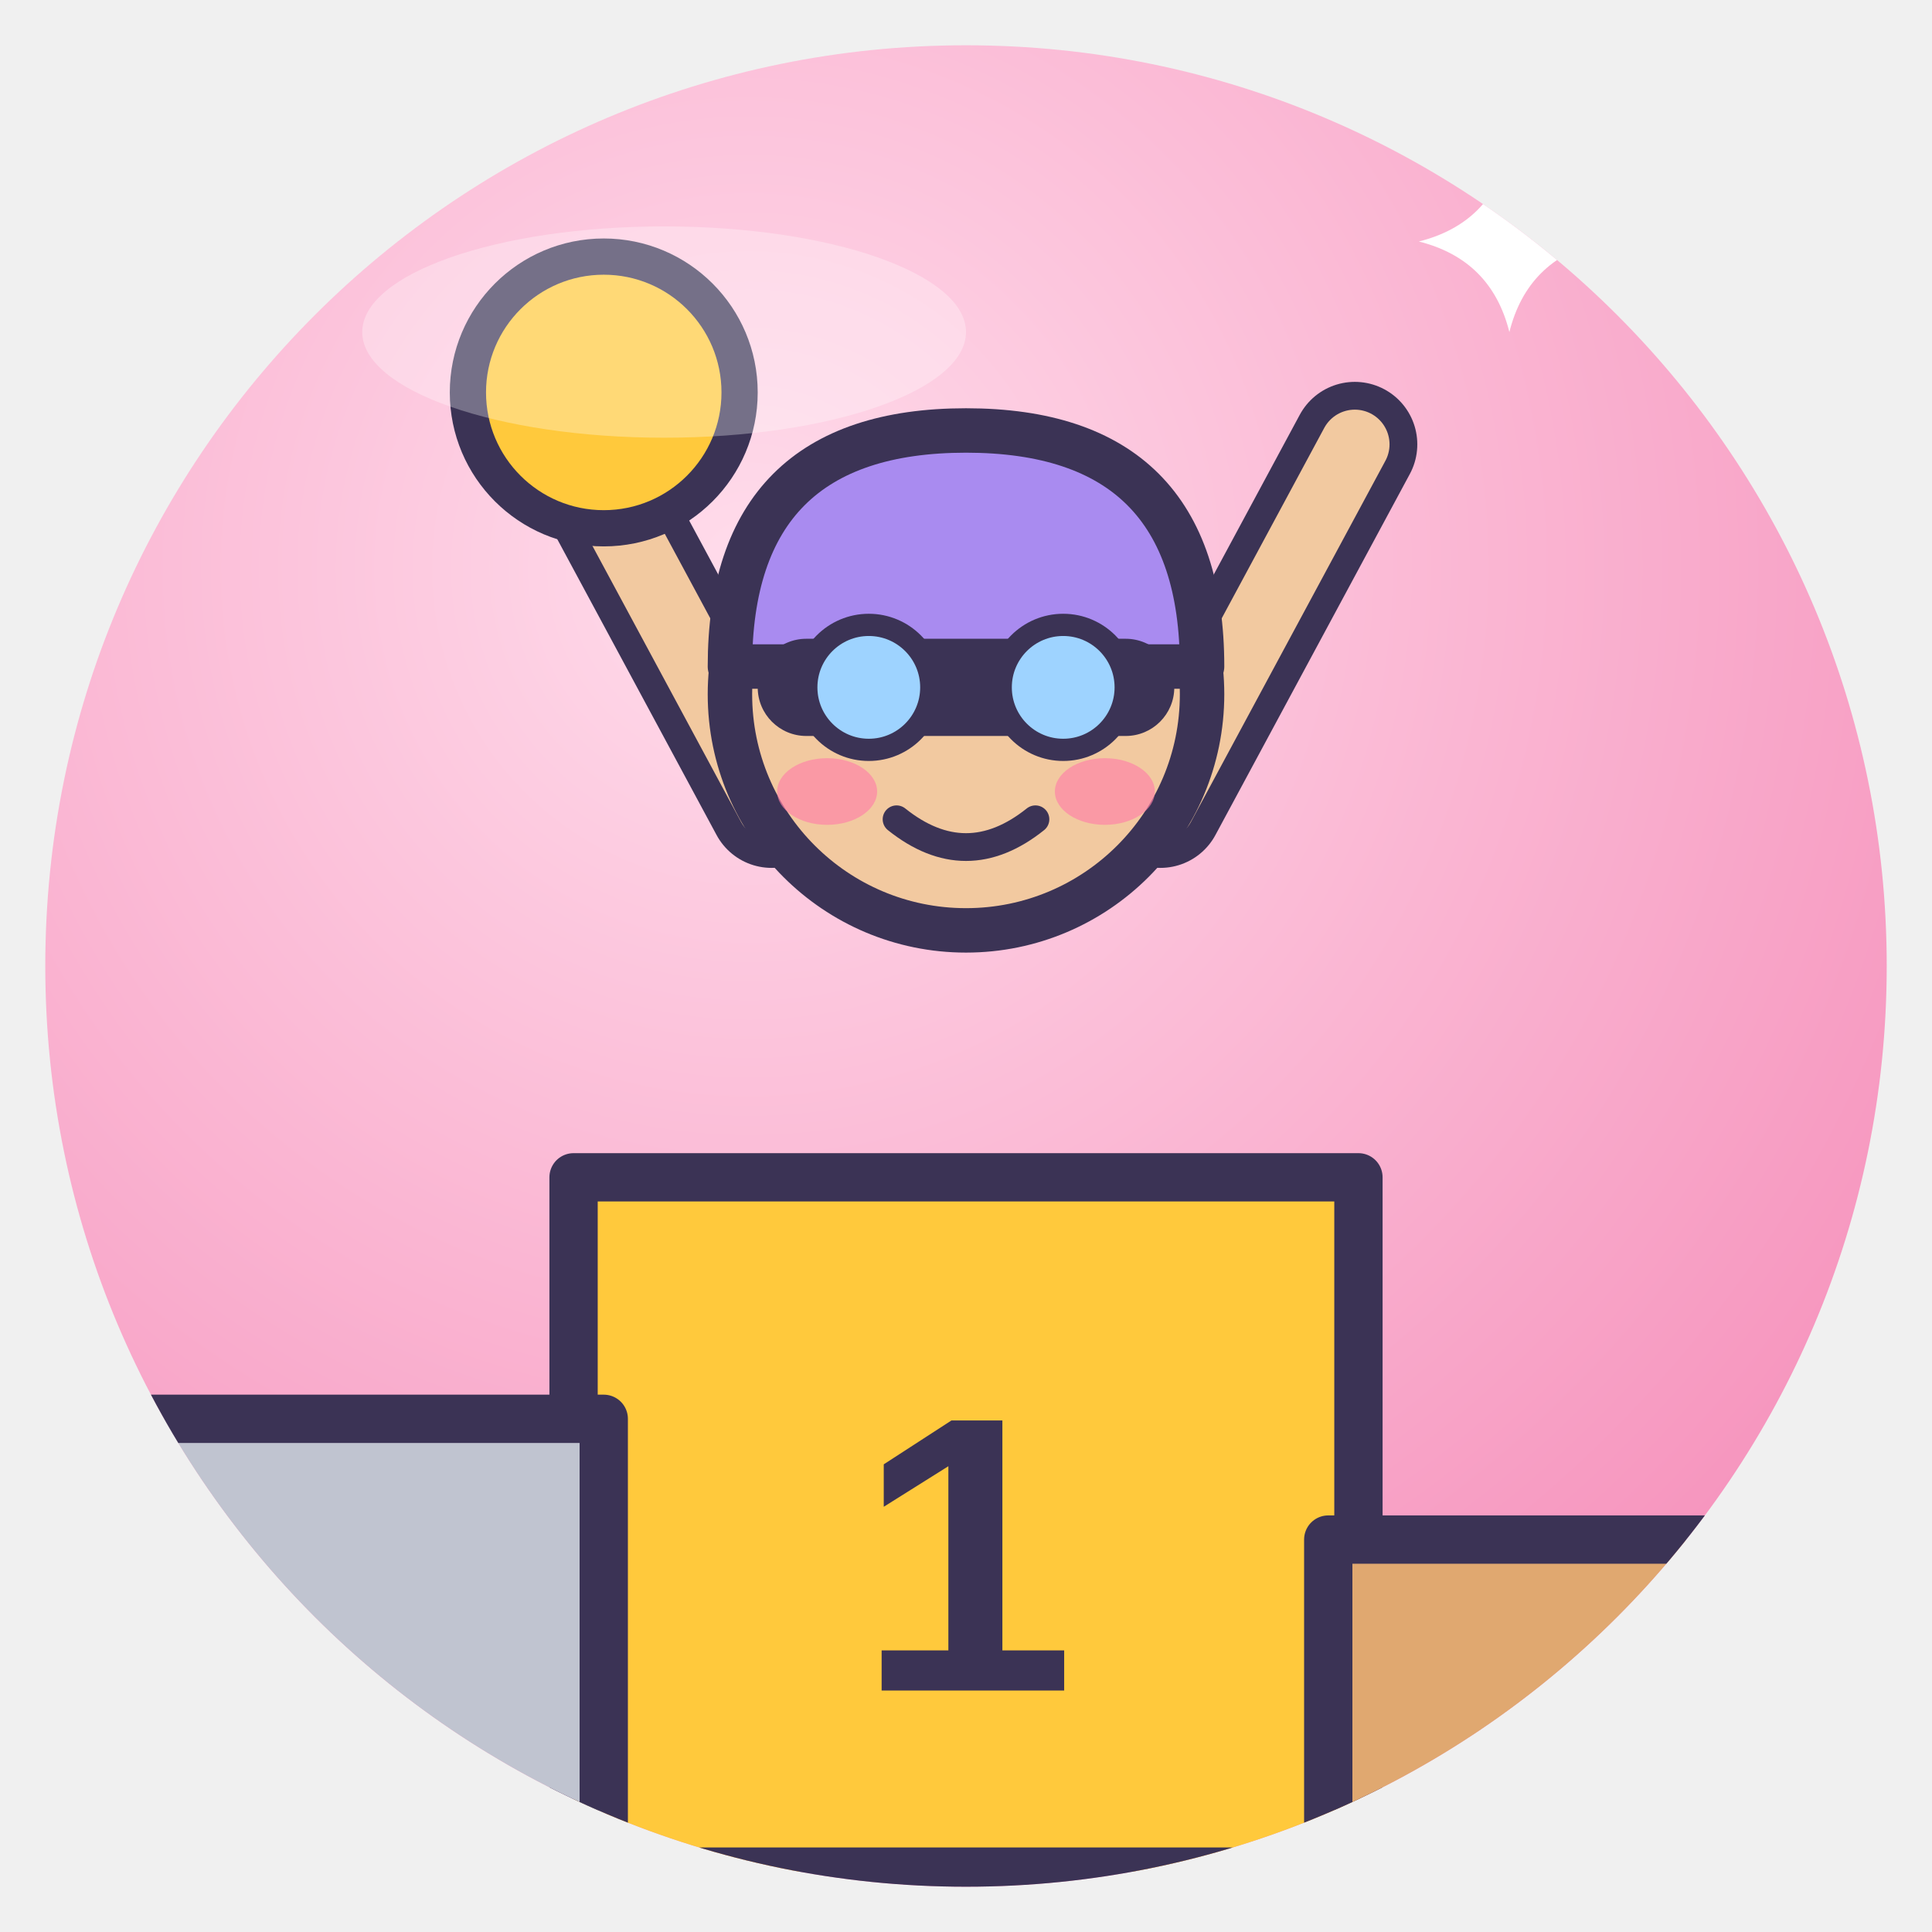
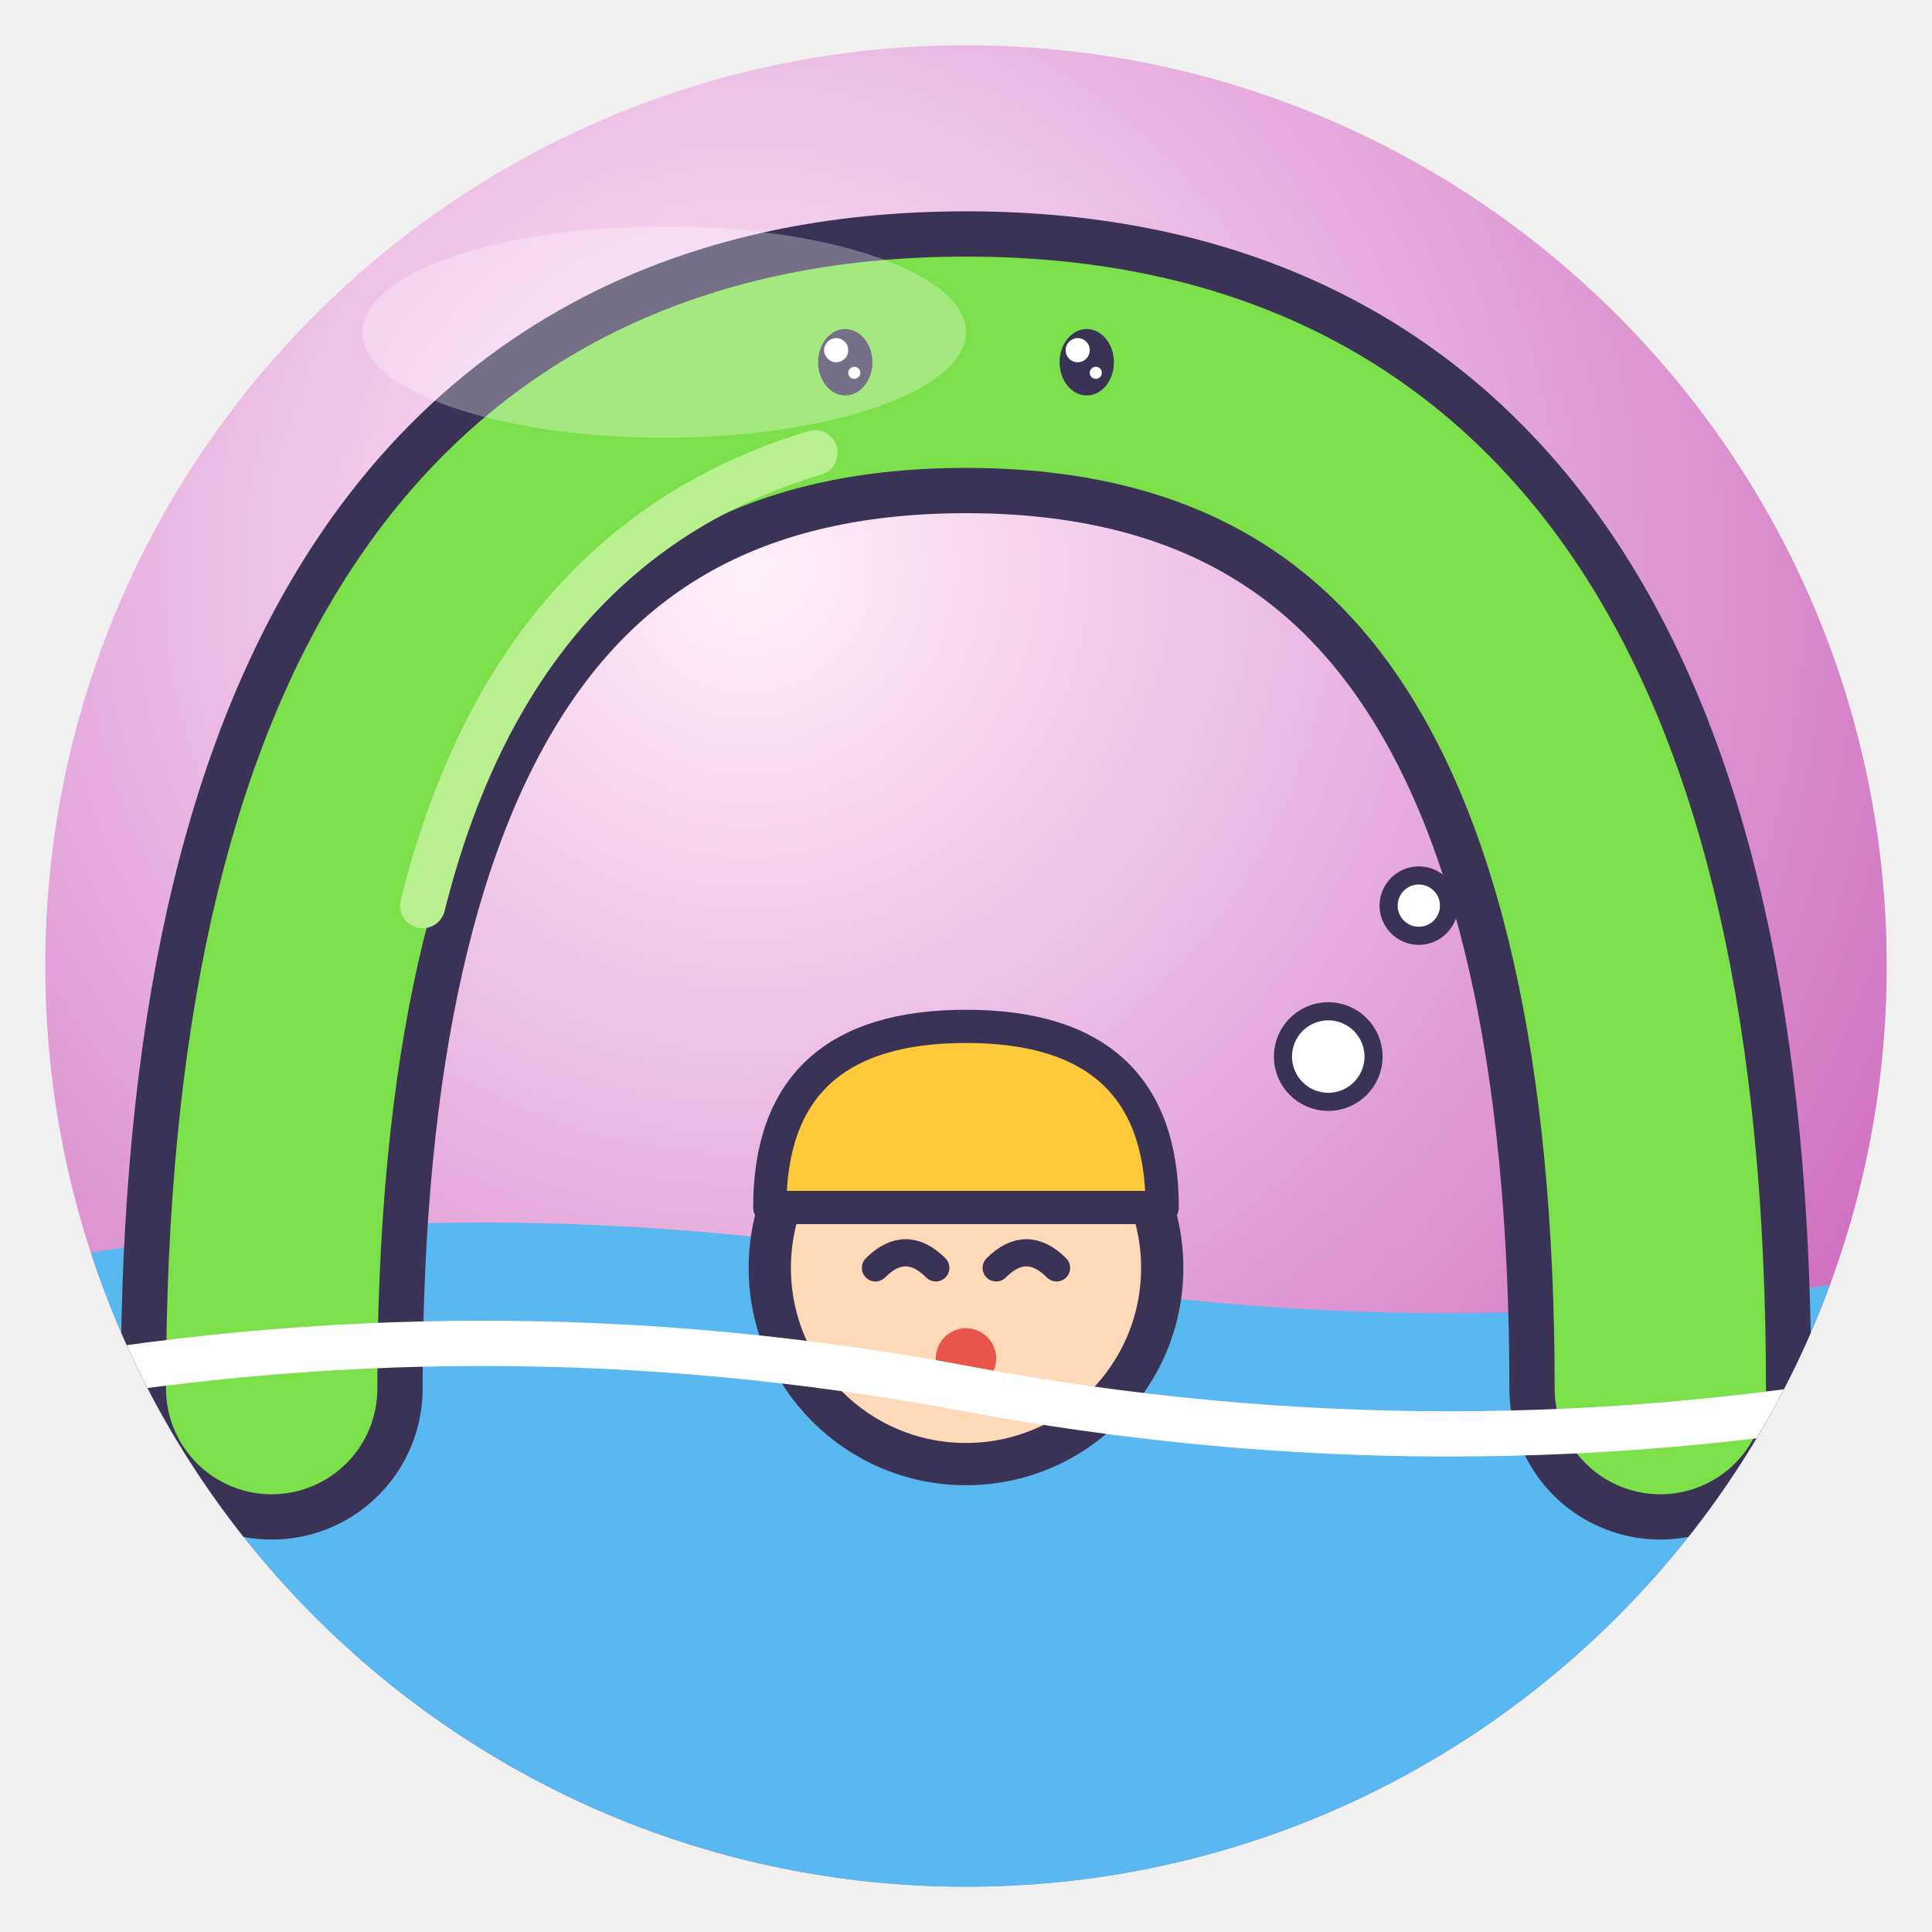
<svg xmlns="http://www.w3.org/2000/svg" viewBox="0 0 128 128" width="128" height="128">
  <defs>
    <radialGradient id="g" cx="38%" cy="28%" r="85%">
-       <stop offset="0" stop-color="#FFDCEB" />
-       <stop offset="1" stop-color="#F58CB8" />
+       <stop offset="0" stop-color="#FFF0FA" />
+       <stop offset="1" stop-color="#C85AB8" />
    </radialGradient>
    <clipPath id="c">
      <circle cx="64" cy="64" r="61" />
    </clipPath>
  </defs>
  <circle cx="64" cy="64" r="61" fill="url(#g)" />
  <g clip-path="url(#c)">
-     <rect x="38" y="78" width="52" height="46" fill="#FFC93C" stroke="#3B3355" stroke-width="3.2" stroke-linejoin="round" stroke-linecap="round" />
-     <rect x="6" y="94" width="34" height="30" fill="#C0C4D0" stroke="#3B3355" stroke-width="3.2" stroke-linejoin="round" stroke-linecap="round" />
-     <rect x="88" y="102" width="34" height="22" fill="#E0A870" stroke="#3B3355" stroke-width="3.2" stroke-linejoin="round" stroke-linecap="round" />
-     <text x="64" y="112" font-family="Arial Black,Arial" font-weight="900" font-size="26" text-anchor="middle" fill="#3B3355">1</text>
-     <g transform="translate(64 46) rotate(0) scale(0.92 0.92)">
-       <path d="M-14 8 L-28 -18 M14 8 L28 -18" stroke="#3B3355" stroke-width="9" stroke-linecap="round" />
-       <path d="M-14 8 L-28 -18 M14 8 L28 -18" stroke="#F2C9A0" stroke-width="5" stroke-linecap="round" />
-       <circle cx="0" cy="0" r="17" fill="#F2C9A0" stroke="#3B3355" stroke-width="3.2" stroke-linejoin="round" stroke-linecap="round" />
-       <path d="M-17 -2 Q-17 -19 0 -19 Q17 -19 17 -2Z" fill="#A98BF0" stroke="#3B3355" stroke-width="3.2" stroke-linejoin="round" stroke-linecap="round" />
-       <rect x="-15" y="-4" width="30" height="7" rx="3.5" fill="#3B3355" />
-       <circle cx="-7" cy="-0.5" r="4.5" fill="#9ED3FF" stroke="#3B3355" stroke-linejoin="round" stroke-linecap="round" stroke-width="1.6" />
-       <circle cx="7" cy="-0.5" r="4.5" fill="#9ED3FF" stroke="#3B3355" stroke-linejoin="round" stroke-linecap="round" stroke-width="1.6" />
-       <path d="M-5 9 Q0 13 5 9" fill="none" stroke="#3B3355" stroke-linejoin="round" stroke-linecap="round" stroke-width="2" />
-       <ellipse cx="-10" cy="7" rx="3.6" ry="2.4" fill="#FF7FA8" opacity=".65" />
-       <ellipse cx="10" cy="7" rx="3.6" ry="2.4" fill="#FF7FA8" opacity=".65" />
-     </g>
-     <circle cx="40" cy="26" r="9" fill="#FFC93C" stroke="#3B3355" stroke-linejoin="round" stroke-linecap="round" stroke-width="2.4" />
-     <path d="M100 10 Q101.2 14.8 106 16 Q101.2 17.2 100 22 Q98.8 17.2 94 16 Q98.8 14.8 100 10Z" fill="#fff" />
+     <path d="M0 84 Q32 78 64 84 T128 84 V128 H0Z" fill="#5AB8F0" />
+     <path d="M18 92 Q18 24 64 24 Q110 24 110 92" fill="none" stroke="#3B3355" stroke-width="20" stroke-linecap="round" />
+     <path d="M18 92 Q18 24 64 24 Q110 24 110 92" fill="none" stroke="#7CE04A" stroke-width="14" stroke-linecap="round" />
+     <path d="M28 60 Q34 36 54 30" fill="none" stroke="#B8F090" stroke-width="3" stroke-linecap="round" />
+     <ellipse cx="56" cy="24" rx="1.8" ry="2.2" fill="#3B3355" />
+     <circle cx="55.4" cy="23.2" r="0.8" fill="#fff" />
+     <circle cx="56.6" cy="24.7" r="0.4" fill="#fff" />
+     <ellipse cx="72" cy="24" rx="1.8" ry="2.2" fill="#3B3355" />
+     <circle cx="71.4" cy="23.2" r="0.8" fill="#fff" />
+     <circle cx="72.6" cy="24.7" r="0.4" fill="#fff" />
+     <circle cx="64" cy="84" r="13" fill="#FFD9B8" stroke="#3B3355" stroke-linejoin="round" stroke-linecap="round" stroke-width="2.8" />
+     <path d="M51 80 Q51 68 64 68 Q77 68 77 80Z" fill="#FFC93C" stroke="#3B3355" stroke-linejoin="round" stroke-linecap="round" stroke-width="2.2" />
+     <path d="M58 84 Q60 82 62 84 M66 84 Q68 82 70 84" fill="none" stroke="#3B3355" stroke-linejoin="round" stroke-linecap="round" stroke-width="1.8" />
+     <circle cx="64" cy="90" r="2" fill="#E8554A" />
+     <path d="M0 92 Q32 86 64 92 T128 92" fill="none" stroke="#fff" stroke-width="3" />
+     <circle cx="88" cy="70" r="3" fill="#fff" stroke="#3B3355" stroke-linejoin="round" stroke-linecap="round" stroke-width="1.2" />
+     <circle cx="94" cy="60" r="2" fill="#fff" stroke="#3B3355" stroke-linejoin="round" stroke-linecap="round" stroke-width="1.2" />
  </g>
  <ellipse cx="44" cy="22" rx="20" ry="7" fill="#fff" opacity=".3" />
</svg>
